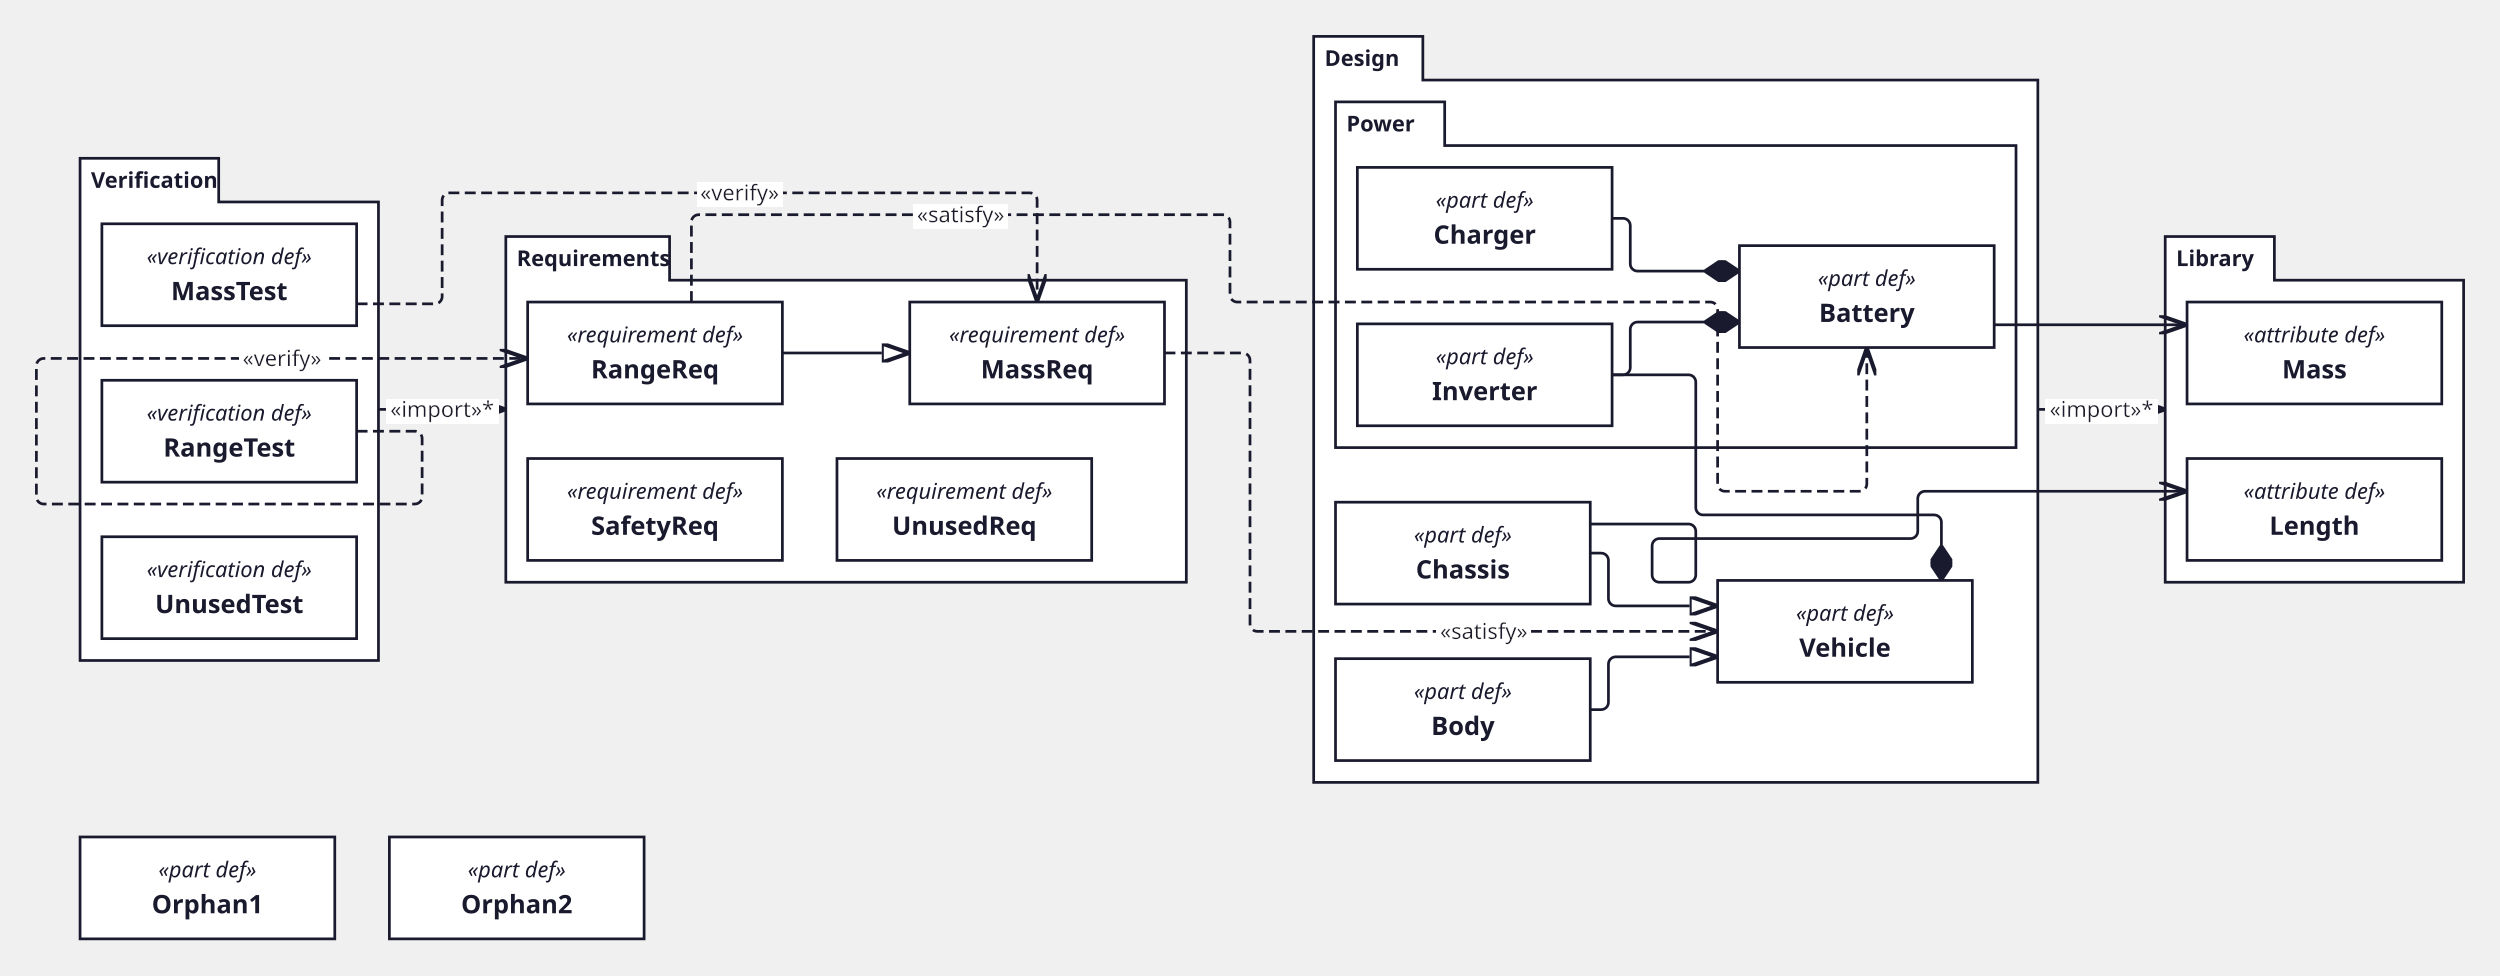
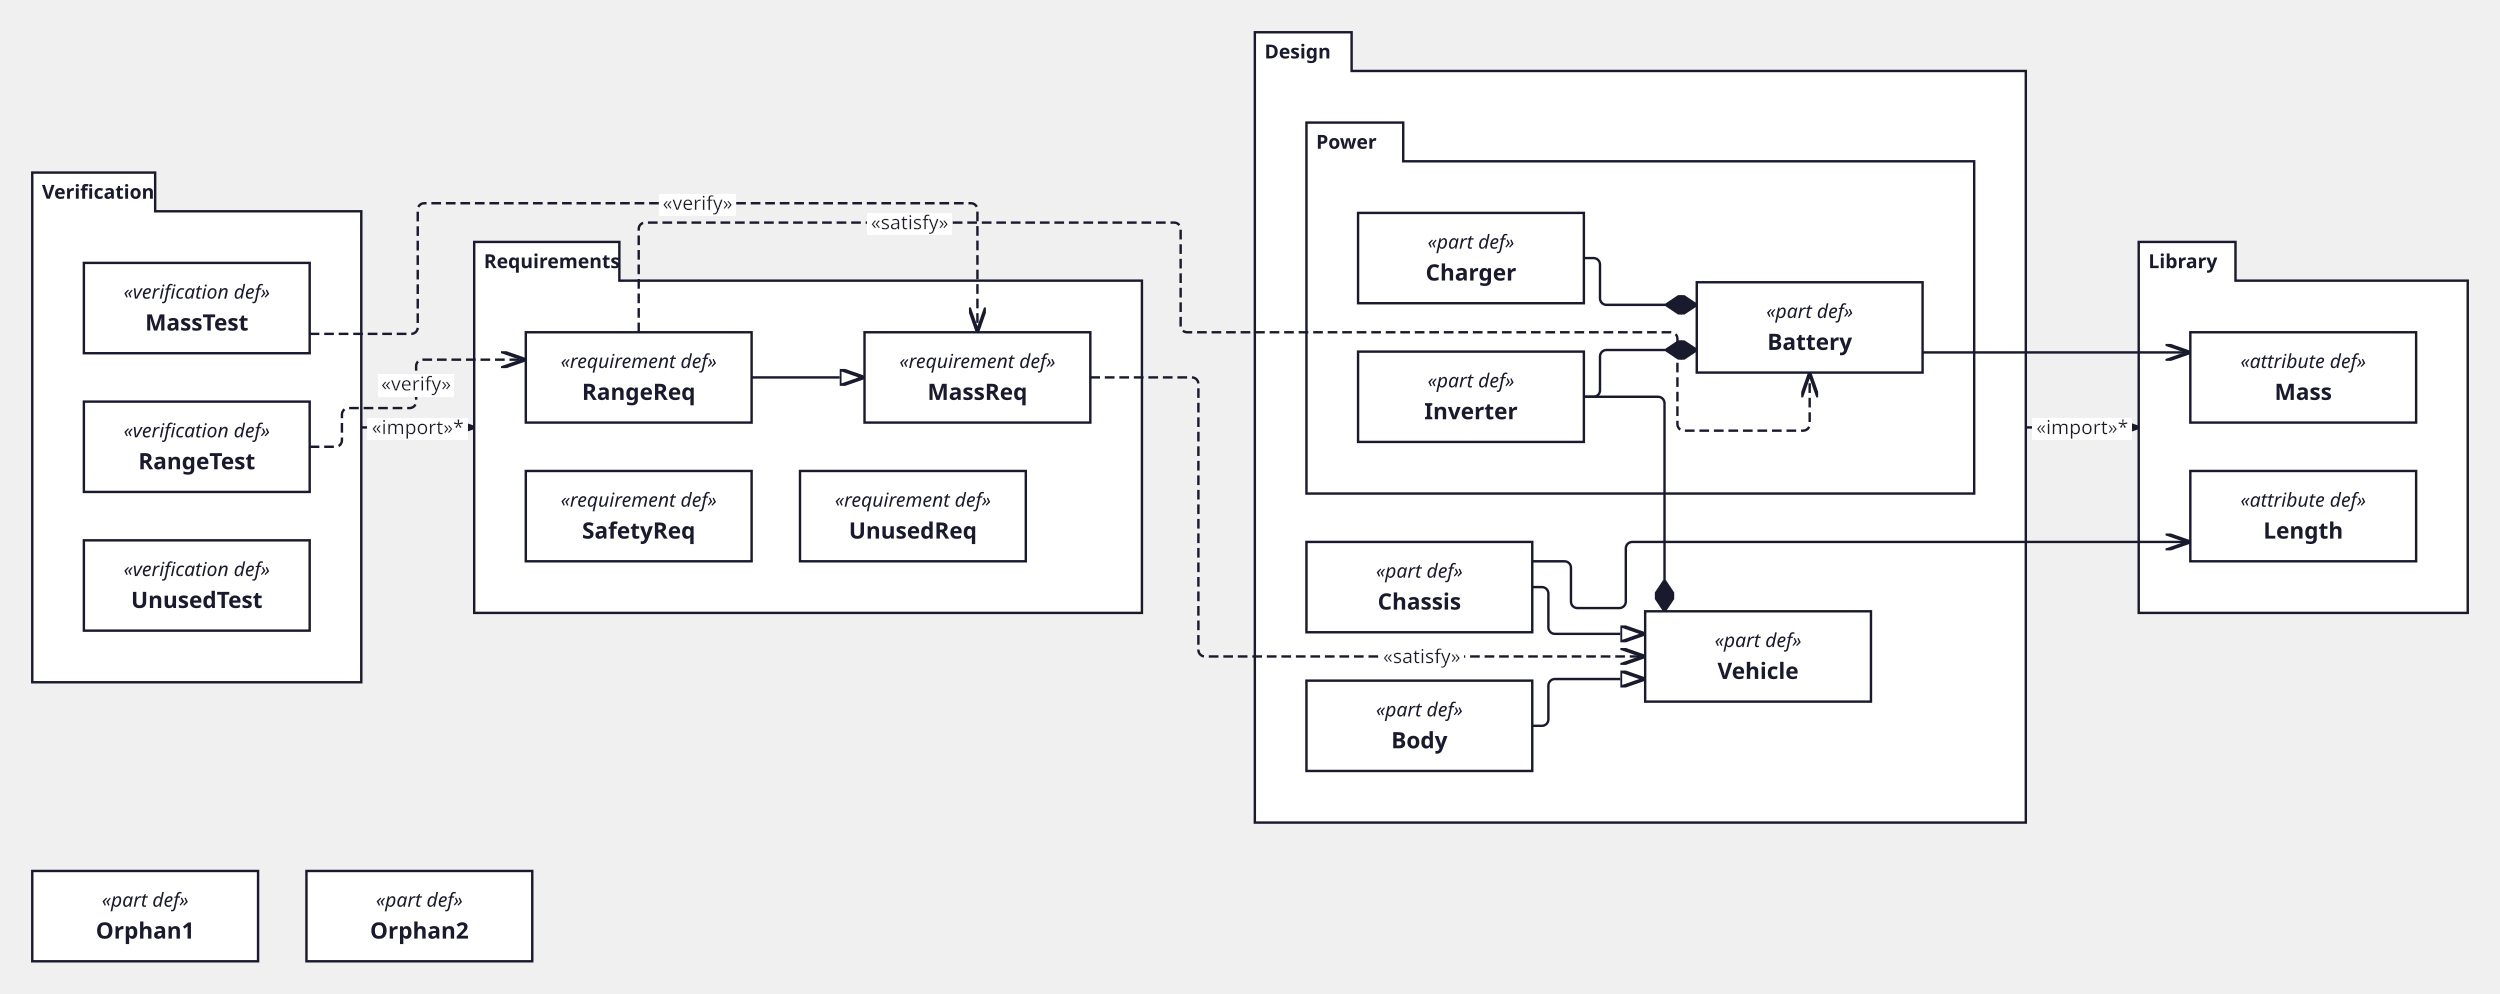
- <svg xmlns="http://www.w3.org/2000/svg" width="1374.00" height="536.00" viewBox="0 0 1374.00 536.00">
+ <svg xmlns="http://www.w3.org/2000/svg" width="1550.00" height="616.00" viewBox="0 0 1550.00 616.00">
  <defs>
    <marker id="line-end-open-chevron" markerWidth="10.248" markerHeight="7" refX="10.248" refY="3.5" orient="auto">
      <polyline points="0 0, 10 3.5, 0 7" fill="none" stroke="#1A1A2E" stroke-width="1.50" stroke-linejoin="bevel" />
    </marker>
    <marker id="line-end-hollow-triangle" markerWidth="10.248" markerHeight="7" refX="10.248" refY="3.5" orient="auto">
      <polygon points="0 0, 10 3.5, 0 7" fill="#FFFFFF" stroke="#1A1A2E" stroke-width="1.50" stroke-linejoin="bevel" />
    </marker>
    <marker id="line-end-filled-arrow" markerWidth="10.248" markerHeight="7" refX="10.248" refY="3.5" orient="auto">
      <polygon points="0 0, 10 3.5, 0 7" fill="#1A1A2E" stroke="#1A1A2E" stroke-width="1.50" stroke-linejoin="bevel" />
    </marker>
    <marker id="line-end-hollow-triangle-crossbar" markerWidth="14.748" markerHeight="7" refX="14.748" refY="3.5" orient="auto">
      <polygon points="4.5 0, 14.5 3.5, 4.5 7" fill="#FFFFFF" stroke="#1A1A2E" stroke-width="1.50" stroke-linejoin="bevel" />
      <line x1="1" y1="0" x2="1" y2="7" stroke="#1A1A2E" stroke-width="1.50" />
    </marker>
    <marker id="line-end-hollow-diamond" markerWidth="14" markerHeight="8" refX="13.416" refY="4" orient="auto">
      <polygon points="1 4, 7 0, 13 4, 7 8" fill="#FFFFFF" stroke="#1A1A2E" stroke-width="1.50" stroke-linejoin="bevel" />
    </marker>
    <marker id="line-end-filled-diamond" markerWidth="14" markerHeight="8" refX="13.416" refY="4" orient="auto">
      <polygon points="1 4, 7 0, 13 4, 7 8" fill="#1A1A2E" stroke="#1A1A2E" stroke-width="1.50" stroke-linejoin="bevel" />
    </marker>
    <marker id="line-end-circle" markerWidth="10" markerHeight="10" refX="9.75" refY="5" orient="auto">
      <circle cx="5" cy="5" r="4" fill="#FFFFFF" stroke="#1A1A2E" stroke-width="1.50" />
    </marker>
    <marker id="line-end-bar" markerWidth="4" markerHeight="12" refX="2.75" refY="6" orient="auto">
      <line x1="2" y1="0" x2="2" y2="12" stroke="#1A1A2E" stroke-width="1.50" />
    </marker>
    <filter id="label-bg" x="-0.05" y="-0.05" width="1.1" height="1.1">
      <feFlood flood-color="#FFFFFF" />
      <feComposite in="SourceGraphic" operator="over" />
    </filter>
  </defs>
-   <path d="M 722.00 44.00 L 722.00 20.00 L 782.00 20.00 L 782.00 44.00 L 1120.00 44.00 L 1120.00 430.00 L 722.00 430.00 Z" fill="#FFFFFF" stroke="#1A1A2E" stroke-width="1.50" />
-   <text x="728.00" y="32.00" font-family="Noto Sans, sans-serif" font-size="12.00" font-weight="bold" fill="#1A1A2E" text-anchor="start" dominant-baseline="middle">Design</text>
-   <path d="M 734.00 80.00 L 734.00 56.00 L 794.00 56.00 L 794.00 80.00 L 1108.00 80.00 L 1108.00 246.00 L 734.00 246.00 Z" fill="#FFFFFF" stroke="#1A1A2E" stroke-width="1.50" />
-   <text x="740.00" y="68.00" font-family="Noto Sans, sans-serif" font-size="12.00" font-weight="bold" fill="#1A1A2E" text-anchor="start" dominant-baseline="middle">Power</text>
-   <rect x="956.00" y="135.00" width="140.00" height="56.00" fill="#FFFFFF" stroke="#1A1A2E" stroke-width="1.50" />
-   <text x="1026.00" y="153.00" font-family="Noto Sans, sans-serif" font-size="12.00" font-style="italic" fill="#1A1A2E" text-anchor="middle" dominant-baseline="middle">«part def»</text>
-   <text x="1026.00" y="172.00" font-family="Noto Sans, sans-serif" font-size="14.00" font-weight="bold" fill="#1A1A2E" text-anchor="middle" dominant-baseline="middle">Battery</text>
-   <rect x="746.00" y="92.00" width="140.00" height="56.00" fill="#FFFFFF" stroke="#1A1A2E" stroke-width="1.50" />
-   <text x="816.00" y="110.00" font-family="Noto Sans, sans-serif" font-size="12.00" font-style="italic" fill="#1A1A2E" text-anchor="middle" dominant-baseline="middle">«part def»</text>
-   <text x="816.00" y="129.00" font-family="Noto Sans, sans-serif" font-size="14.00" font-weight="bold" fill="#1A1A2E" text-anchor="middle" dominant-baseline="middle">Charger</text>
-   <rect x="746.00" y="178.00" width="140.00" height="56.00" fill="#FFFFFF" stroke="#1A1A2E" stroke-width="1.50" />
-   <text x="816.00" y="196.00" font-family="Noto Sans, sans-serif" font-size="12.00" font-style="italic" fill="#1A1A2E" text-anchor="middle" dominant-baseline="middle">«part def»</text>
-   <text x="816.00" y="215.00" font-family="Noto Sans, sans-serif" font-size="14.00" font-weight="bold" fill="#1A1A2E" text-anchor="middle" dominant-baseline="middle">Inverter</text>
-   <path d="M 886.00 120.00 L 892.00 120.00 A 4.00 4.00 0 0 1 896.00 124.00 L 896.00 145.00 A 4.00 4.00 0 0 0 900.00 149.00 L 956.00 149.00" fill="none" stroke="#1A1A2E" stroke-width="1.50" marker-end="url(#line-end-filled-diamond)" />
-   <path d="M 886.00 206.00 L 892.00 206.00 A 4.00 4.00 0 0 0 896.00 202.00 L 896.00 181.00 A 4.00 4.00 0 0 1 900.00 177.00 L 956.00 177.00" fill="none" stroke="#1A1A2E" stroke-width="1.50" marker-end="url(#line-end-filled-diamond)" />
-   <rect x="944.00" y="319.00" width="140.00" height="56.00" fill="#FFFFFF" stroke="#1A1A2E" stroke-width="1.50" />
-   <text x="1014.00" y="337.00" font-family="Noto Sans, sans-serif" font-size="12.00" font-style="italic" fill="#1A1A2E" text-anchor="middle" dominant-baseline="middle">«part def»</text>
-   <text x="1014.00" y="356.00" font-family="Noto Sans, sans-serif" font-size="14.00" font-weight="bold" fill="#1A1A2E" text-anchor="middle" dominant-baseline="middle">Vehicle</text>
-   <rect x="734.00" y="276.00" width="140.00" height="56.00" fill="#FFFFFF" stroke="#1A1A2E" stroke-width="1.50" />
-   <text x="804.00" y="294.00" font-family="Noto Sans, sans-serif" font-size="12.00" font-style="italic" fill="#1A1A2E" text-anchor="middle" dominant-baseline="middle">«part def»</text>
-   <text x="804.00" y="313.00" font-family="Noto Sans, sans-serif" font-size="14.00" font-weight="bold" fill="#1A1A2E" text-anchor="middle" dominant-baseline="middle">Chassis</text>
-   <rect x="734.00" y="362.00" width="140.00" height="56.00" fill="#FFFFFF" stroke="#1A1A2E" stroke-width="1.50" />
-   <text x="804.00" y="380.00" font-family="Noto Sans, sans-serif" font-size="12.00" font-style="italic" fill="#1A1A2E" text-anchor="middle" dominant-baseline="middle">«part def»</text>
-   <text x="804.00" y="399.00" font-family="Noto Sans, sans-serif" font-size="14.00" font-weight="bold" fill="#1A1A2E" text-anchor="middle" dominant-baseline="middle">Body</text>
-   <path d="M 874.00 304.00 L 880.00 304.00 A 4.00 4.00 0 0 1 884.00 308.00 L 884.00 329.00 A 4.00 4.00 0 0 0 888.00 333.00 L 944.00 333.00" fill="none" stroke="#1A1A2E" stroke-width="1.50" marker-end="url(#line-end-hollow-triangle)" />
-   <path d="M 874.00 390.00 L 880.00 390.00 A 4.00 4.00 0 0 0 884.00 386.00 L 884.00 365.00 A 4.00 4.00 0 0 1 888.00 361.00 L 944.00 361.00" fill="none" stroke="#1A1A2E" stroke-width="1.50" marker-end="url(#line-end-hollow-triangle)" />
-   <path d="M 278.00 154.00 L 278.00 130.00 L 368.00 130.00 L 368.00 154.00 L 652.00 154.00 L 652.00 320.00 L 278.00 320.00 Z" fill="#FFFFFF" stroke="#1A1A2E" stroke-width="1.50" />
-   <text x="284.00" y="142.00" font-family="Noto Sans, sans-serif" font-size="12.00" font-weight="bold" fill="#1A1A2E" text-anchor="start" dominant-baseline="middle">Requirements</text>
-   <rect x="500.00" y="166.00" width="140.00" height="56.00" fill="#FFFFFF" stroke="#1A1A2E" stroke-width="1.50" />
-   <text x="570.00" y="184.00" font-family="Noto Sans, sans-serif" font-size="12.00" font-style="italic" fill="#1A1A2E" text-anchor="middle" dominant-baseline="middle">«requirement def»</text>
-   <text x="570.00" y="203.00" font-family="Noto Sans, sans-serif" font-size="14.00" font-weight="bold" fill="#1A1A2E" text-anchor="middle" dominant-baseline="middle">MassReq</text>
-   <rect x="290.00" y="166.00" width="140.00" height="56.00" fill="#FFFFFF" stroke="#1A1A2E" stroke-width="1.50" />
-   <text x="360.00" y="184.00" font-family="Noto Sans, sans-serif" font-size="12.00" font-style="italic" fill="#1A1A2E" text-anchor="middle" dominant-baseline="middle">«requirement def»</text>
-   <text x="360.00" y="203.00" font-family="Noto Sans, sans-serif" font-size="14.00" font-weight="bold" fill="#1A1A2E" text-anchor="middle" dominant-baseline="middle">RangeReq</text>
-   <rect x="290.00" y="252.00" width="140.00" height="56.00" fill="#FFFFFF" stroke="#1A1A2E" stroke-width="1.50" />
-   <text x="360.00" y="270.00" font-family="Noto Sans, sans-serif" font-size="12.00" font-style="italic" fill="#1A1A2E" text-anchor="middle" dominant-baseline="middle">«requirement def»</text>
-   <text x="360.00" y="289.00" font-family="Noto Sans, sans-serif" font-size="14.00" font-weight="bold" fill="#1A1A2E" text-anchor="middle" dominant-baseline="middle">SafetyReq</text>
-   <rect x="460.00" y="252.00" width="140.00" height="56.00" fill="#FFFFFF" stroke="#1A1A2E" stroke-width="1.50" />
-   <text x="530.00" y="270.00" font-family="Noto Sans, sans-serif" font-size="12.00" font-style="italic" fill="#1A1A2E" text-anchor="middle" dominant-baseline="middle">«requirement def»</text>
-   <text x="530.00" y="289.00" font-family="Noto Sans, sans-serif" font-size="14.00" font-weight="bold" fill="#1A1A2E" text-anchor="middle" dominant-baseline="middle">UnusedReq</text>
-   <path d="M 430.00 194.00 L 500.00 194.00" fill="none" stroke="#1A1A2E" stroke-width="1.50" marker-end="url(#line-end-hollow-triangle)" />
-   <path d="M 44.00 111.00 L 44.00 87.00 L 120.20 87.00 L 120.20 111.00 L 208.00 111.00 L 208.00 363.00 L 44.00 363.00 Z" fill="#FFFFFF" stroke="#1A1A2E" stroke-width="1.50" />
-   <text x="50.00" y="99.00" font-family="Noto Sans, sans-serif" font-size="12.00" font-weight="bold" fill="#1A1A2E" text-anchor="start" dominant-baseline="middle">Verification</text>
-   <rect x="56.00" y="123.00" width="140.00" height="56.00" fill="#FFFFFF" stroke="#1A1A2E" stroke-width="1.50" />
-   <text x="126.00" y="141.00" font-family="Noto Sans, sans-serif" font-size="12.00" font-style="italic" fill="#1A1A2E" text-anchor="middle" dominant-baseline="middle">«verification def»</text>
-   <text x="126.00" y="160.00" font-family="Noto Sans, sans-serif" font-size="14.00" font-weight="bold" fill="#1A1A2E" text-anchor="middle" dominant-baseline="middle">MassTest</text>
-   <rect x="56.00" y="209.00" width="140.00" height="56.00" fill="#FFFFFF" stroke="#1A1A2E" stroke-width="1.50" />
-   <text x="126.00" y="227.00" font-family="Noto Sans, sans-serif" font-size="12.00" font-style="italic" fill="#1A1A2E" text-anchor="middle" dominant-baseline="middle">«verification def»</text>
-   <text x="126.00" y="246.00" font-family="Noto Sans, sans-serif" font-size="14.00" font-weight="bold" fill="#1A1A2E" text-anchor="middle" dominant-baseline="middle">RangeTest</text>
-   <rect x="56.00" y="295.00" width="140.00" height="56.00" fill="#FFFFFF" stroke="#1A1A2E" stroke-width="1.50" />
-   <text x="126.00" y="313.00" font-family="Noto Sans, sans-serif" font-size="12.00" font-style="italic" fill="#1A1A2E" text-anchor="middle" dominant-baseline="middle">«verification def»</text>
-   <text x="126.00" y="332.00" font-family="Noto Sans, sans-serif" font-size="14.00" font-weight="bold" fill="#1A1A2E" text-anchor="middle" dominant-baseline="middle">UnusedTest</text>
-   <path d="M 1190.00 154.00 L 1190.00 130.00 L 1250.00 130.00 L 1250.00 154.00 L 1354.00 154.00 L 1354.00 320.00 L 1190.00 320.00 Z" fill="#FFFFFF" stroke="#1A1A2E" stroke-width="1.50" />
-   <text x="1196.00" y="142.00" font-family="Noto Sans, sans-serif" font-size="12.00" font-weight="bold" fill="#1A1A2E" text-anchor="start" dominant-baseline="middle">Library</text>
-   <rect x="1202.00" y="166.00" width="140.00" height="56.00" fill="#FFFFFF" stroke="#1A1A2E" stroke-width="1.50" />
-   <text x="1272.00" y="184.00" font-family="Noto Sans, sans-serif" font-size="12.00" font-style="italic" fill="#1A1A2E" text-anchor="middle" dominant-baseline="middle">«attribute def»</text>
-   <text x="1272.00" y="203.00" font-family="Noto Sans, sans-serif" font-size="14.00" font-weight="bold" fill="#1A1A2E" text-anchor="middle" dominant-baseline="middle">Mass</text>
-   <rect x="1202.00" y="252.00" width="140.00" height="56.00" fill="#FFFFFF" stroke="#1A1A2E" stroke-width="1.50" />
-   <text x="1272.00" y="270.00" font-family="Noto Sans, sans-serif" font-size="12.00" font-style="italic" fill="#1A1A2E" text-anchor="middle" dominant-baseline="middle">«attribute def»</text>
-   <text x="1272.00" y="289.00" font-family="Noto Sans, sans-serif" font-size="14.00" font-weight="bold" fill="#1A1A2E" text-anchor="middle" dominant-baseline="middle">Length</text>
-   <rect x="44.00" y="460.00" width="140.00" height="56.00" fill="#FFFFFF" stroke="#1A1A2E" stroke-width="1.50" />
-   <text x="114.00" y="478.00" font-family="Noto Sans, sans-serif" font-size="12.00" font-style="italic" fill="#1A1A2E" text-anchor="middle" dominant-baseline="middle">«part def»</text>
-   <text x="114.00" y="497.00" font-family="Noto Sans, sans-serif" font-size="14.00" font-weight="bold" fill="#1A1A2E" text-anchor="middle" dominant-baseline="middle">Orphan1</text>
-   <rect x="214.00" y="460.00" width="140.00" height="56.00" fill="#FFFFFF" stroke="#1A1A2E" stroke-width="1.50" />
-   <text x="284.00" y="478.00" font-family="Noto Sans, sans-serif" font-size="12.00" font-style="italic" fill="#1A1A2E" text-anchor="middle" dominant-baseline="middle">«part def»</text>
-   <text x="284.00" y="497.00" font-family="Noto Sans, sans-serif" font-size="14.00" font-weight="bold" fill="#1A1A2E" text-anchor="middle" dominant-baseline="middle">Orphan2</text>
-   <path d="M 640.00 194.00 L 683.00 194.00 A 4.00 4.00 0 0 1 687.00 198.00 L 687.00 343.00 A 4.00 4.00 0 0 0 691.00 347.00 L 944.00 347.00" fill="none" stroke="#1A1A2E" stroke-width="1.50" marker-end="url(#line-end-open-chevron)" stroke-dasharray="6 3" />
-   <path d="M 380.00 166.00 L 380.00 122.00 A 4.00 4.00 0 0 1 384.00 118.00 L 672.00 118.00 A 4.00 4.00 0 0 1 676.00 122.00 L 676.00 162.00 A 4.00 4.00 0 0 0 680.00 166.00 L 940.00 166.00 A 4.00 4.00 0 0 1 944.00 170.00 L 944.00 266.00 A 4.00 4.00 0 0 0 948.00 270.00 L 1022.00 270.00 A 4.00 4.00 0 0 0 1026.00 266.00 L 1026.00 191.00" fill="none" stroke="#1A1A2E" stroke-width="1.50" marker-end="url(#line-end-open-chevron)" stroke-dasharray="6 3" />
-   <path d="M 196.00 167.00 L 239.00 167.00 A 4.00 4.00 0 0 0 243.00 163.00 L 243.00 110.00 A 4.00 4.00 0 0 1 247.00 106.00 L 566.00 106.00 A 4.00 4.00 0 0 1 570.00 110.00 L 570.00 166.00" fill="none" stroke="#1A1A2E" stroke-width="1.50" marker-end="url(#line-end-open-chevron)" stroke-dasharray="6 3" />
-   <path d="M 196.00 237.00 L 228.00 237.00 A 4.00 4.00 0 0 1 232.00 241.00 L 232.00 273.00 A 4.00 4.00 0 0 1 228.00 277.00 L 24.00 277.00 A 4.00 4.00 0 0 1 20.00 273.00 L 20.00 201.00 A 4.00 4.00 0 0 1 24.00 197.00 L 290.00 197.00" fill="none" stroke="#1A1A2E" stroke-width="1.50" marker-end="url(#line-end-open-chevron)" stroke-dasharray="6 3" />
-   <path d="M 1096.00 178.50 L 1202.00 178.50" fill="none" stroke="#1A1A2E" stroke-width="1.50" marker-end="url(#line-end-open-chevron)" />
-   <path d="M 874.00 288.00 L 928.00 288.00 A 4.00 4.00 0 0 1 932.00 292.00 L 932.00 316.00 A 4.00 4.00 0 0 1 928.00 320.00 L 912.00 320.00 A 4.00 4.00 0 0 1 908.00 316.00 L 908.00 300.00 A 4.00 4.00 0 0 1 912.00 296.00 L 1050.00 296.00 A 4.00 4.00 0 0 0 1054.00 292.00 L 1054.00 274.00 A 4.00 4.00 0 0 1 1058.00 270.00 L 1202.00 270.00" fill="none" stroke="#1A1A2E" stroke-width="1.50" marker-end="url(#line-end-open-chevron)" />
-   <path d="M 886.00 206.00 L 928.00 206.00 A 4.00 4.00 0 0 1 932.00 210.00 L 932.00 279.00 A 4.00 4.00 0 0 0 936.00 283.00 L 1063.00 283.00 A 4.00 4.00 0 0 1 1067.00 287.00 L 1067.00 319.00" fill="none" stroke="#1A1A2E" stroke-width="1.50" marker-end="url(#line-end-filled-diamond)" />
-   <path d="M 1120.00 225.00 L 1190.00 225.00" fill="none" stroke="#1A1A2E" stroke-width="1.50" marker-end="url(#line-end-open-chevron)" stroke-dasharray="6 3" />
-   <path d="M 208.00 225.00 L 278.00 225.00" fill="none" stroke="#1A1A2E" stroke-width="1.50" marker-end="url(#line-end-open-chevron)" stroke-dasharray="6 3" />
-   <text x="815.50" y="347.00" font-family="Noto Sans, sans-serif" font-size="12.00" fill="#1A1A2E" text-anchor="middle" dominant-baseline="middle" filter="url(#label-bg)">«satisfy»</text>
-   <text x="528.00" y="118.00" font-family="Noto Sans, sans-serif" font-size="12.00" fill="#1A1A2E" text-anchor="middle" dominant-baseline="middle" filter="url(#label-bg)">«satisfy»</text>
-   <text x="406.50" y="106.00" font-family="Noto Sans, sans-serif" font-size="12.00" fill="#1A1A2E" text-anchor="middle" dominant-baseline="middle" filter="url(#label-bg)">«verify»</text>
-   <text x="155.00" y="197.00" font-family="Noto Sans, sans-serif" font-size="12.00" fill="#1A1A2E" text-anchor="middle" dominant-baseline="middle" filter="url(#label-bg)">«verify»</text>
-   <text x="1155.00" y="225.00" font-family="Noto Sans, sans-serif" font-size="12.00" fill="#1A1A2E" text-anchor="middle" dominant-baseline="middle" filter="url(#label-bg)">«import»*</text>
-   <text x="243.00" y="225.00" font-family="Noto Sans, sans-serif" font-size="12.00" fill="#1A1A2E" text-anchor="middle" dominant-baseline="middle" filter="url(#label-bg)">«import»*</text>
+   <path d="M 778.00 44.00 L 778.00 20.00 L 838.00 20.00 L 838.00 44.00 L 1256.00 44.00 L 1256.00 510.00 L 778.00 510.00 Z" fill="#FFFFFF" stroke="#1A1A2E" stroke-width="1.50" />
+   <text x="784.00" y="32.00" font-family="Noto Sans, sans-serif" font-size="12.00" font-weight="bold" fill="#1A1A2E" text-anchor="start" dominant-baseline="middle">Design</text>
+   <path d="M 810.00 100.00 L 810.00 76.00 L 870.00 76.00 L 870.00 100.00 L 1224.00 100.00 L 1224.00 306.00 L 810.00 306.00 Z" fill="#FFFFFF" stroke="#1A1A2E" stroke-width="1.50" />
+   <text x="816.00" y="88.00" font-family="Noto Sans, sans-serif" font-size="12.00" font-weight="bold" fill="#1A1A2E" text-anchor="start" dominant-baseline="middle">Power</text>
+   <rect x="1052.00" y="175.00" width="140.00" height="56.00" fill="#FFFFFF" stroke="#1A1A2E" stroke-width="1.50" />
+   <text x="1122.00" y="193.00" font-family="Noto Sans, sans-serif" font-size="12.00" font-style="italic" fill="#1A1A2E" text-anchor="middle" dominant-baseline="middle">«part def»</text>
+   <text x="1122.00" y="212.00" font-family="Noto Sans, sans-serif" font-size="14.00" font-weight="bold" fill="#1A1A2E" text-anchor="middle" dominant-baseline="middle">Battery</text>
+   <rect x="842.00" y="132.00" width="140.00" height="56.00" fill="#FFFFFF" stroke="#1A1A2E" stroke-width="1.50" />
+   <text x="912.00" y="150.00" font-family="Noto Sans, sans-serif" font-size="12.00" font-style="italic" fill="#1A1A2E" text-anchor="middle" dominant-baseline="middle">«part def»</text>
+   <text x="912.00" y="169.00" font-family="Noto Sans, sans-serif" font-size="14.00" font-weight="bold" fill="#1A1A2E" text-anchor="middle" dominant-baseline="middle">Charger</text>
+   <rect x="842.00" y="218.00" width="140.00" height="56.00" fill="#FFFFFF" stroke="#1A1A2E" stroke-width="1.50" />
+   <text x="912.00" y="236.00" font-family="Noto Sans, sans-serif" font-size="12.00" font-style="italic" fill="#1A1A2E" text-anchor="middle" dominant-baseline="middle">«part def»</text>
+   <text x="912.00" y="255.00" font-family="Noto Sans, sans-serif" font-size="14.00" font-weight="bold" fill="#1A1A2E" text-anchor="middle" dominant-baseline="middle">Inverter</text>
+   <path d="M 982.00 160.00 L 988.00 160.00 A 4.00 4.00 0 0 1 992.00 164.00 L 992.00 185.00 A 4.00 4.00 0 0 0 996.00 189.00 L 1052.00 189.00" fill="none" stroke="#1A1A2E" stroke-width="1.50" marker-end="url(#line-end-filled-diamond)" />
+   <path d="M 982.00 246.00 L 988.00 246.00 A 4.00 4.00 0 0 0 992.00 242.00 L 992.00 221.00 A 4.00 4.00 0 0 1 996.00 217.00 L 1052.00 217.00" fill="none" stroke="#1A1A2E" stroke-width="1.50" marker-end="url(#line-end-filled-diamond)" />
+   <rect x="1020.00" y="379.00" width="140.00" height="56.00" fill="#FFFFFF" stroke="#1A1A2E" stroke-width="1.50" />
+   <text x="1090.00" y="397.00" font-family="Noto Sans, sans-serif" font-size="12.00" font-style="italic" fill="#1A1A2E" text-anchor="middle" dominant-baseline="middle">«part def»</text>
+   <text x="1090.00" y="416.00" font-family="Noto Sans, sans-serif" font-size="14.00" font-weight="bold" fill="#1A1A2E" text-anchor="middle" dominant-baseline="middle">Vehicle</text>
+   <rect x="810.00" y="336.00" width="140.00" height="56.00" fill="#FFFFFF" stroke="#1A1A2E" stroke-width="1.50" />
+   <text x="880.00" y="354.00" font-family="Noto Sans, sans-serif" font-size="12.00" font-style="italic" fill="#1A1A2E" text-anchor="middle" dominant-baseline="middle">«part def»</text>
+   <text x="880.00" y="373.00" font-family="Noto Sans, sans-serif" font-size="14.00" font-weight="bold" fill="#1A1A2E" text-anchor="middle" dominant-baseline="middle">Chassis</text>
+   <rect x="810.00" y="422.00" width="140.00" height="56.00" fill="#FFFFFF" stroke="#1A1A2E" stroke-width="1.50" />
+   <text x="880.00" y="440.00" font-family="Noto Sans, sans-serif" font-size="12.00" font-style="italic" fill="#1A1A2E" text-anchor="middle" dominant-baseline="middle">«part def»</text>
+   <text x="880.00" y="459.00" font-family="Noto Sans, sans-serif" font-size="14.00" font-weight="bold" fill="#1A1A2E" text-anchor="middle" dominant-baseline="middle">Body</text>
+   <path d="M 950.00 364.00 L 956.00 364.00 A 4.00 4.00 0 0 1 960.00 368.00 L 960.00 389.00 A 4.00 4.00 0 0 0 964.00 393.00 L 1020.00 393.00" fill="none" stroke="#1A1A2E" stroke-width="1.50" marker-end="url(#line-end-hollow-triangle)" />
+   <path d="M 950.00 450.00 L 956.00 450.00 A 4.00 4.00 0 0 0 960.00 446.00 L 960.00 425.00 A 4.00 4.00 0 0 1 964.00 421.00 L 1020.00 421.00" fill="none" stroke="#1A1A2E" stroke-width="1.50" marker-end="url(#line-end-hollow-triangle)" />
+   <path d="M 294.00 174.00 L 294.00 150.00 L 384.00 150.00 L 384.00 174.00 L 708.00 174.00 L 708.00 380.00 L 294.00 380.00 Z" fill="#FFFFFF" stroke="#1A1A2E" stroke-width="1.50" />
+   <text x="300.00" y="162.00" font-family="Noto Sans, sans-serif" font-size="12.00" font-weight="bold" fill="#1A1A2E" text-anchor="start" dominant-baseline="middle">Requirements</text>
+   <rect x="536.00" y="206.00" width="140.00" height="56.00" fill="#FFFFFF" stroke="#1A1A2E" stroke-width="1.50" />
+   <text x="606.00" y="224.00" font-family="Noto Sans, sans-serif" font-size="12.00" font-style="italic" fill="#1A1A2E" text-anchor="middle" dominant-baseline="middle">«requirement def»</text>
+   <text x="606.00" y="243.00" font-family="Noto Sans, sans-serif" font-size="14.00" font-weight="bold" fill="#1A1A2E" text-anchor="middle" dominant-baseline="middle">MassReq</text>
+   <rect x="326.00" y="206.00" width="140.00" height="56.00" fill="#FFFFFF" stroke="#1A1A2E" stroke-width="1.50" />
+   <text x="396.00" y="224.00" font-family="Noto Sans, sans-serif" font-size="12.00" font-style="italic" fill="#1A1A2E" text-anchor="middle" dominant-baseline="middle">«requirement def»</text>
+   <text x="396.00" y="243.00" font-family="Noto Sans, sans-serif" font-size="14.00" font-weight="bold" fill="#1A1A2E" text-anchor="middle" dominant-baseline="middle">RangeReq</text>
+   <rect x="326.00" y="292.00" width="140.00" height="56.00" fill="#FFFFFF" stroke="#1A1A2E" stroke-width="1.50" />
+   <text x="396.00" y="310.00" font-family="Noto Sans, sans-serif" font-size="12.00" font-style="italic" fill="#1A1A2E" text-anchor="middle" dominant-baseline="middle">«requirement def»</text>
+   <text x="396.00" y="329.00" font-family="Noto Sans, sans-serif" font-size="14.00" font-weight="bold" fill="#1A1A2E" text-anchor="middle" dominant-baseline="middle">SafetyReq</text>
+   <rect x="496.00" y="292.00" width="140.00" height="56.00" fill="#FFFFFF" stroke="#1A1A2E" stroke-width="1.50" />
+   <text x="566.00" y="310.00" font-family="Noto Sans, sans-serif" font-size="12.00" font-style="italic" fill="#1A1A2E" text-anchor="middle" dominant-baseline="middle">«requirement def»</text>
+   <text x="566.00" y="329.00" font-family="Noto Sans, sans-serif" font-size="14.00" font-weight="bold" fill="#1A1A2E" text-anchor="middle" dominant-baseline="middle">UnusedReq</text>
+   <path d="M 466.00 234.00 L 536.00 234.00" fill="none" stroke="#1A1A2E" stroke-width="1.50" marker-end="url(#line-end-hollow-triangle)" />
+   <path d="M 20.00 131.00 L 20.00 107.00 L 96.20 107.00 L 96.20 131.00 L 224.00 131.00 L 224.00 423.00 L 20.00 423.00 Z" fill="#FFFFFF" stroke="#1A1A2E" stroke-width="1.50" />
+   <text x="26.00" y="119.00" font-family="Noto Sans, sans-serif" font-size="12.00" font-weight="bold" fill="#1A1A2E" text-anchor="start" dominant-baseline="middle">Verification</text>
+   <rect x="52.00" y="163.00" width="140.00" height="56.00" fill="#FFFFFF" stroke="#1A1A2E" stroke-width="1.50" />
+   <text x="122.00" y="181.00" font-family="Noto Sans, sans-serif" font-size="12.00" font-style="italic" fill="#1A1A2E" text-anchor="middle" dominant-baseline="middle">«verification def»</text>
+   <text x="122.00" y="200.00" font-family="Noto Sans, sans-serif" font-size="14.00" font-weight="bold" fill="#1A1A2E" text-anchor="middle" dominant-baseline="middle">MassTest</text>
+   <rect x="52.00" y="249.00" width="140.00" height="56.00" fill="#FFFFFF" stroke="#1A1A2E" stroke-width="1.50" />
+   <text x="122.00" y="267.00" font-family="Noto Sans, sans-serif" font-size="12.00" font-style="italic" fill="#1A1A2E" text-anchor="middle" dominant-baseline="middle">«verification def»</text>
+   <text x="122.00" y="286.00" font-family="Noto Sans, sans-serif" font-size="14.00" font-weight="bold" fill="#1A1A2E" text-anchor="middle" dominant-baseline="middle">RangeTest</text>
+   <rect x="52.00" y="335.00" width="140.00" height="56.00" fill="#FFFFFF" stroke="#1A1A2E" stroke-width="1.50" />
+   <text x="122.00" y="353.00" font-family="Noto Sans, sans-serif" font-size="12.00" font-style="italic" fill="#1A1A2E" text-anchor="middle" dominant-baseline="middle">«verification def»</text>
+   <text x="122.00" y="372.00" font-family="Noto Sans, sans-serif" font-size="14.00" font-weight="bold" fill="#1A1A2E" text-anchor="middle" dominant-baseline="middle">UnusedTest</text>
+   <path d="M 1326.00 174.00 L 1326.00 150.00 L 1386.00 150.00 L 1386.00 174.00 L 1530.00 174.00 L 1530.00 380.00 L 1326.00 380.00 Z" fill="#FFFFFF" stroke="#1A1A2E" stroke-width="1.50" />
+   <text x="1332.00" y="162.00" font-family="Noto Sans, sans-serif" font-size="12.00" font-weight="bold" fill="#1A1A2E" text-anchor="start" dominant-baseline="middle">Library</text>
+   <rect x="1358.00" y="206.00" width="140.00" height="56.00" fill="#FFFFFF" stroke="#1A1A2E" stroke-width="1.50" />
+   <text x="1428.00" y="224.00" font-family="Noto Sans, sans-serif" font-size="12.00" font-style="italic" fill="#1A1A2E" text-anchor="middle" dominant-baseline="middle">«attribute def»</text>
+   <text x="1428.00" y="243.00" font-family="Noto Sans, sans-serif" font-size="14.00" font-weight="bold" fill="#1A1A2E" text-anchor="middle" dominant-baseline="middle">Mass</text>
+   <rect x="1358.00" y="292.00" width="140.00" height="56.00" fill="#FFFFFF" stroke="#1A1A2E" stroke-width="1.50" />
+   <text x="1428.00" y="310.00" font-family="Noto Sans, sans-serif" font-size="12.00" font-style="italic" fill="#1A1A2E" text-anchor="middle" dominant-baseline="middle">«attribute def»</text>
+   <text x="1428.00" y="329.00" font-family="Noto Sans, sans-serif" font-size="14.00" font-weight="bold" fill="#1A1A2E" text-anchor="middle" dominant-baseline="middle">Length</text>
+   <rect x="20.00" y="540.00" width="140.00" height="56.00" fill="#FFFFFF" stroke="#1A1A2E" stroke-width="1.50" />
+   <text x="90.00" y="558.00" font-family="Noto Sans, sans-serif" font-size="12.00" font-style="italic" fill="#1A1A2E" text-anchor="middle" dominant-baseline="middle">«part def»</text>
+   <text x="90.00" y="577.00" font-family="Noto Sans, sans-serif" font-size="14.00" font-weight="bold" fill="#1A1A2E" text-anchor="middle" dominant-baseline="middle">Orphan1</text>
+   <rect x="190.00" y="540.00" width="140.00" height="56.00" fill="#FFFFFF" stroke="#1A1A2E" stroke-width="1.50" />
+   <text x="260.00" y="558.00" font-family="Noto Sans, sans-serif" font-size="12.00" font-style="italic" fill="#1A1A2E" text-anchor="middle" dominant-baseline="middle">«part def»</text>
+   <text x="260.00" y="577.00" font-family="Noto Sans, sans-serif" font-size="14.00" font-weight="bold" fill="#1A1A2E" text-anchor="middle" dominant-baseline="middle">Orphan2</text>
+   <path d="M 676.00 234.00 L 739.00 234.00 A 4.00 4.00 0 0 1 743.00 238.00 L 743.00 403.00 A 4.00 4.00 0 0 0 747.00 407.00 L 1020.00 407.00" fill="none" stroke="#1A1A2E" stroke-width="1.50" marker-end="url(#line-end-open-chevron)" stroke-dasharray="6 3" />
+   <path d="M 396.00 206.00 L 396.00 142.00 A 4.00 4.00 0 0 1 400.00 138.00 L 728.00 138.00 A 4.00 4.00 0 0 1 732.00 142.00 L 732.00 202.00 A 4.00 4.00 0 0 0 736.00 206.00 L 1036.00 206.00 A 4.00 4.00 0 0 1 1040.00 210.00 L 1040.00 263.00 A 4.00 4.00 0 0 0 1044.00 267.00 L 1118.00 267.00 A 4.00 4.00 0 0 0 1122.00 263.00 L 1122.00 231.00" fill="none" stroke="#1A1A2E" stroke-width="1.50" marker-end="url(#line-end-open-chevron)" stroke-dasharray="6 3" />
+   <path d="M 192.00 207.00 L 255.00 207.00 A 4.00 4.00 0 0 0 259.00 203.00 L 259.00 130.00 A 4.00 4.00 0 0 1 263.00 126.00 L 602.00 126.00 A 4.00 4.00 0 0 1 606.00 130.00 L 606.00 206.00" fill="none" stroke="#1A1A2E" stroke-width="1.50" marker-end="url(#line-end-open-chevron)" stroke-dasharray="6 3" />
+   <path d="M 192.00 277.00 L 208.00 277.00 A 4.00 4.00 0 0 0 212.00 273.00 L 212.00 257.00 A 4.00 4.00 0 0 1 216.00 253.00 L 254.00 253.00 A 4.00 4.00 0 0 0 258.00 249.00 L 258.00 227.00 A 4.00 4.00 0 0 1 262.00 223.00 L 326.00 223.00" fill="none" stroke="#1A1A2E" stroke-width="1.50" marker-end="url(#line-end-open-chevron)" stroke-dasharray="6 3" />
+   <path d="M 1192.00 218.50 L 1358.00 218.50" fill="none" stroke="#1A1A2E" stroke-width="1.50" marker-end="url(#line-end-open-chevron)" />
+   <path d="M 950.00 348.00 L 970.00 348.00 A 4.00 4.00 0 0 1 974.00 352.00 L 974.00 373.00 A 4.00 4.00 0 0 0 978.00 377.00 L 1004.00 377.00 A 4.00 4.00 0 0 0 1008.00 373.00 L 1008.00 340.00 A 4.00 4.00 0 0 1 1012.00 336.00 L 1358.00 336.00" fill="none" stroke="#1A1A2E" stroke-width="1.50" marker-end="url(#line-end-open-chevron)" />
+   <path d="M 982.00 246.00 L 1028.00 246.00 A 4.00 4.00 0 0 1 1032.00 250.00 L 1032.00 379.00" fill="none" stroke="#1A1A2E" stroke-width="1.50" marker-end="url(#line-end-filled-diamond)" />
+   <path d="M 1256.00 265.00 L 1326.00 265.00" fill="none" stroke="#1A1A2E" stroke-width="1.50" marker-end="url(#line-end-open-chevron)" stroke-dasharray="6 3" />
+   <path d="M 224.00 265.00 L 294.00 265.00" fill="none" stroke="#1A1A2E" stroke-width="1.50" marker-end="url(#line-end-open-chevron)" stroke-dasharray="6 3" />
+   <text x="881.50" y="407.00" font-family="Noto Sans, sans-serif" font-size="12.00" fill="#1A1A2E" text-anchor="middle" dominant-baseline="middle" filter="url(#label-bg)">«satisfy»</text>
+   <text x="564.00" y="138.00" font-family="Noto Sans, sans-serif" font-size="12.00" fill="#1A1A2E" text-anchor="middle" dominant-baseline="middle" filter="url(#label-bg)">«satisfy»</text>
+   <text x="432.50" y="126.00" font-family="Noto Sans, sans-serif" font-size="12.00" fill="#1A1A2E" text-anchor="middle" dominant-baseline="middle" filter="url(#label-bg)">«verify»</text>
+   <text x="258.00" y="238.00" font-family="Noto Sans, sans-serif" font-size="12.00" fill="#1A1A2E" text-anchor="middle" dominant-baseline="middle" filter="url(#label-bg)">«verify»</text>
+   <text x="1291.00" y="265.00" font-family="Noto Sans, sans-serif" font-size="12.00" fill="#1A1A2E" text-anchor="middle" dominant-baseline="middle" filter="url(#label-bg)">«import»*</text>
+   <text x="259.00" y="265.00" font-family="Noto Sans, sans-serif" font-size="12.00" fill="#1A1A2E" text-anchor="middle" dominant-baseline="middle" filter="url(#label-bg)">«import»*</text>
</svg>
